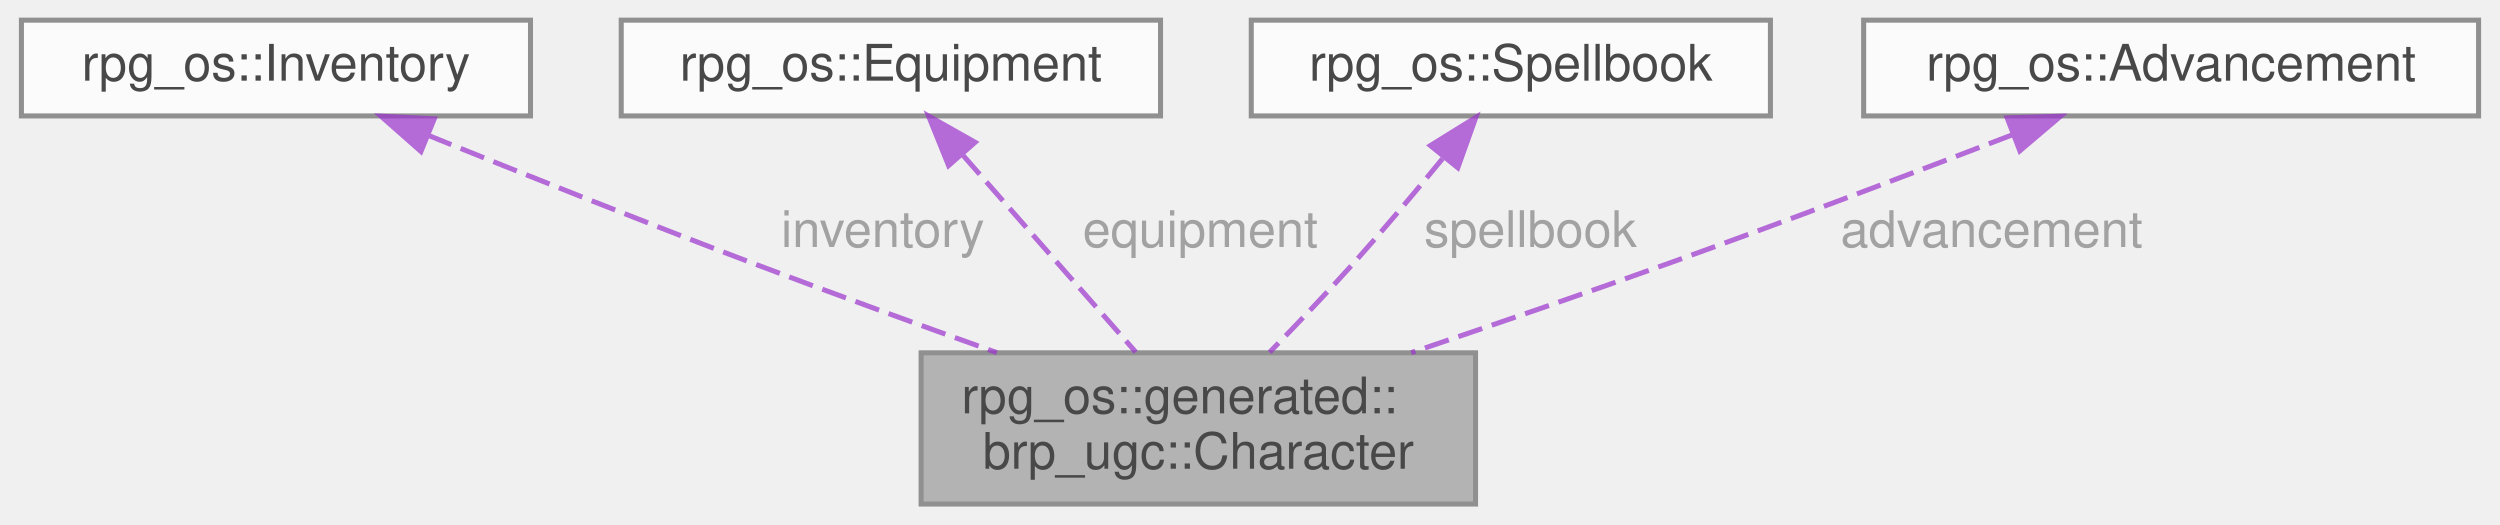
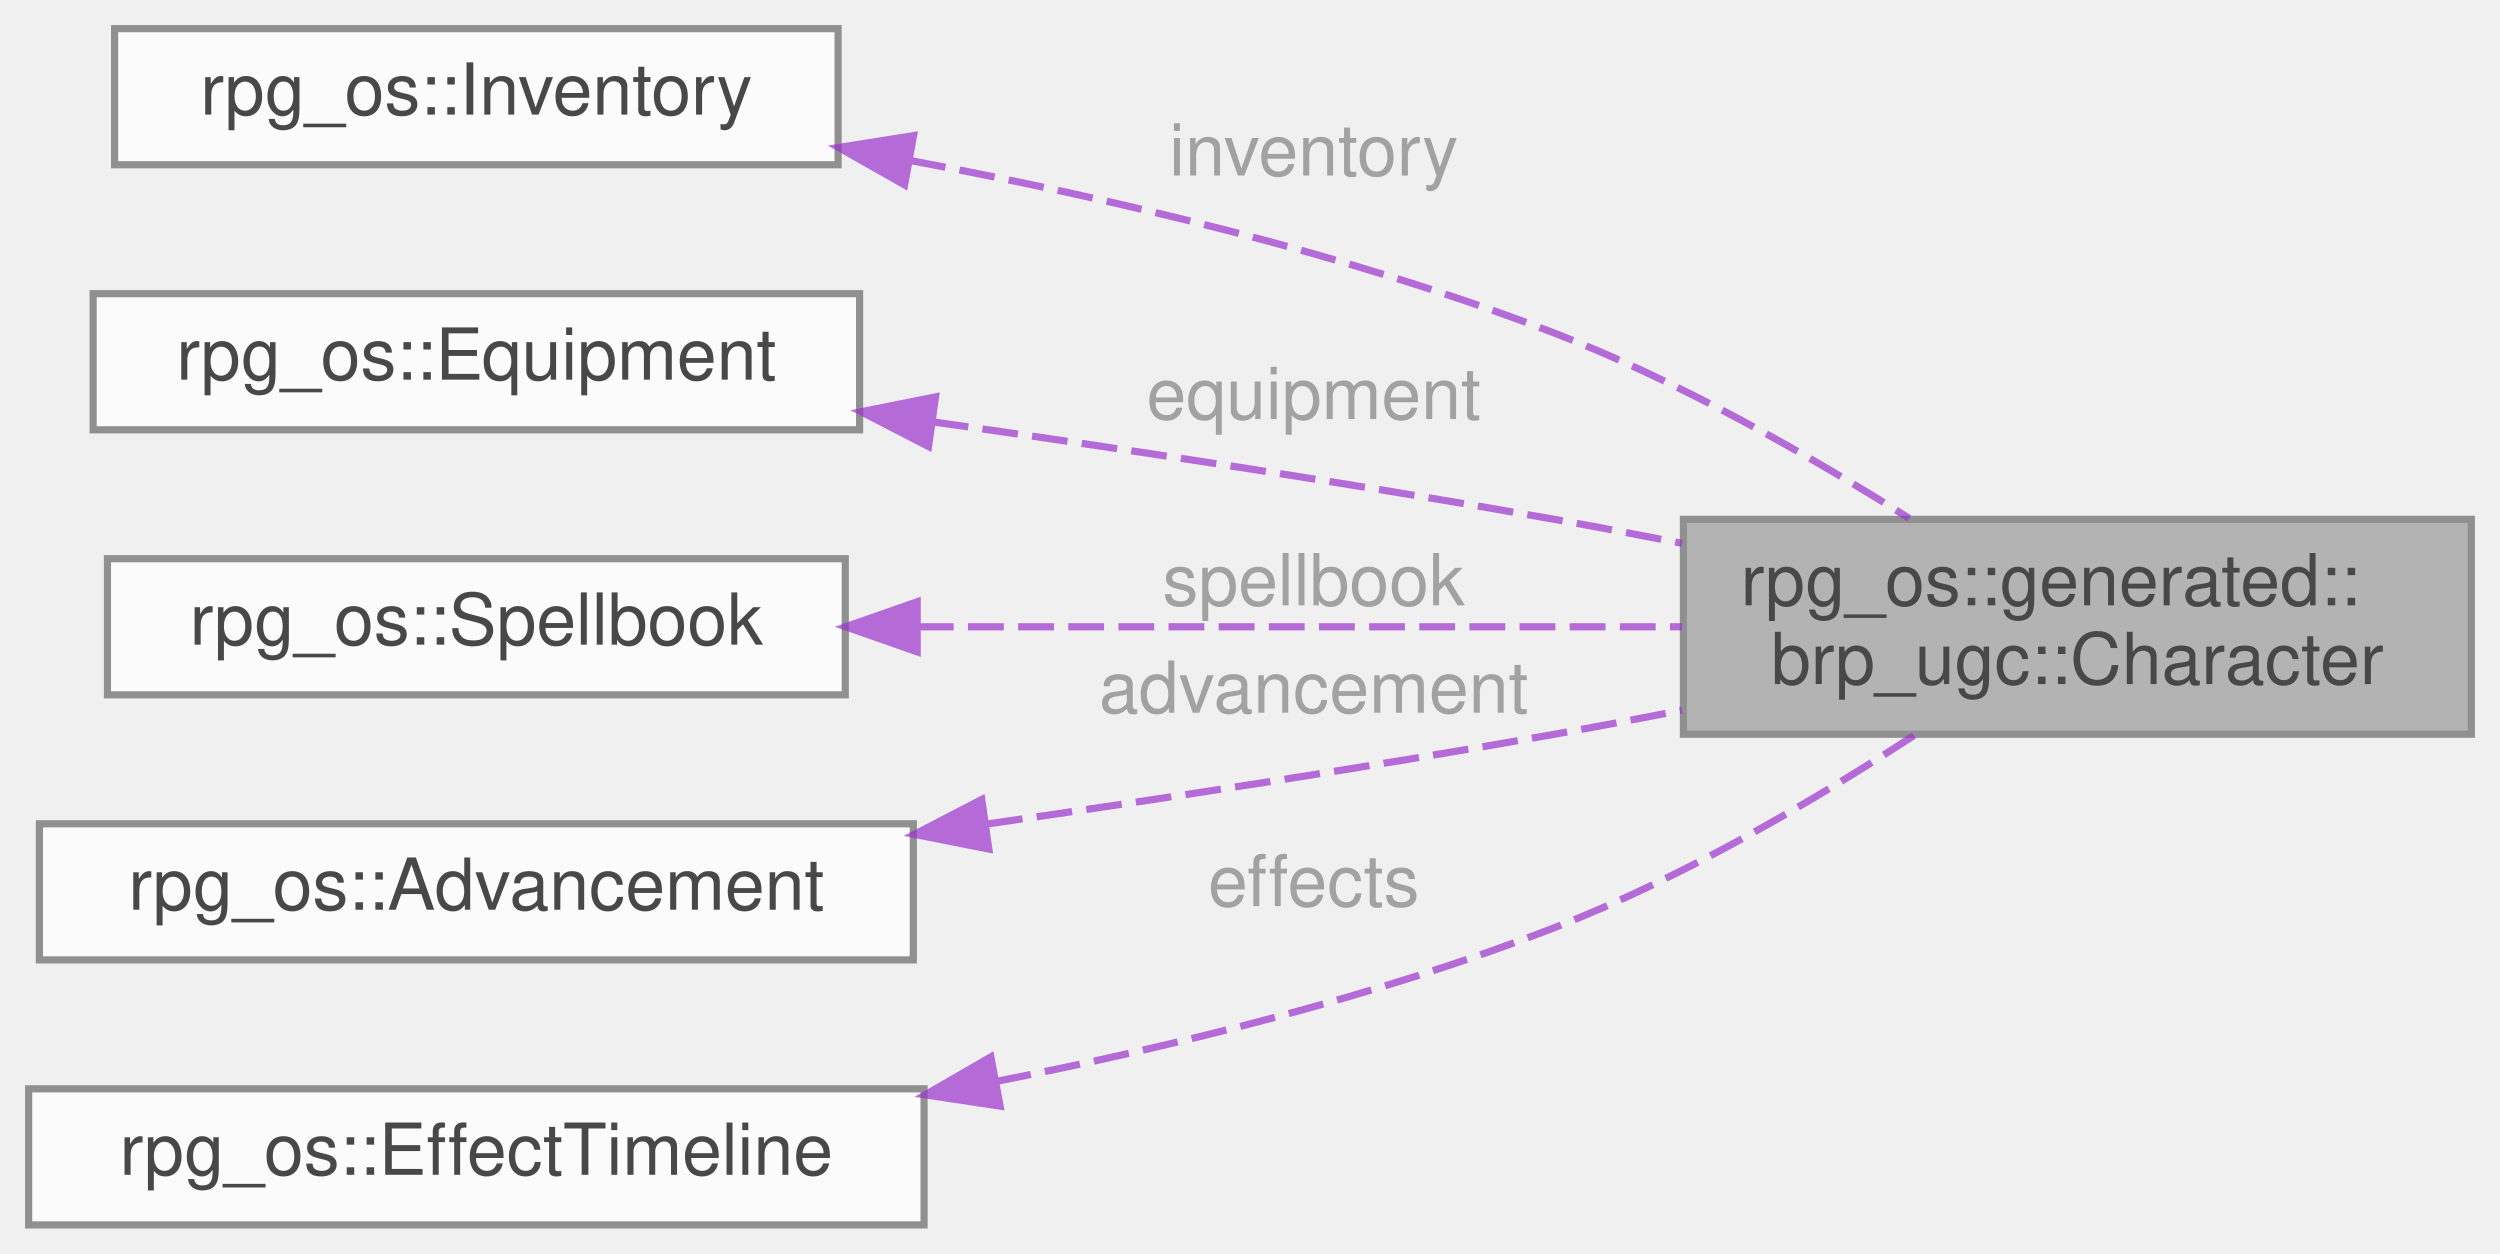
- <svg xmlns="http://www.w3.org/2000/svg" xmlns:xlink="http://www.w3.org/1999/xlink" width="496pt" height="104pt" viewBox="0.00 0.00 495.50 104.00">
+ <svg xmlns="http://www.w3.org/2000/svg" xmlns:xlink="http://www.w3.org/1999/xlink" width="349pt" height="175pt" viewBox="0.00 0.00 349.00 175.00">
  <svg id="main" version="1.1" xml:space="preserve">
    <style type="text/css">
.node, .edge {opacity: 0.7;}
.node.selected, .edge.selected {opacity: 1;}
.edge:hover path { stroke: red; }
.edge:hover polygon { stroke: red; fill: red; }
</style>
    <svg id="graph" class="graph">
-       <g id="graph0" class="graph" transform="scale(1 1) rotate(0) translate(4 100)">
+       <g id="graph0" class="graph" transform="scale(1 1) rotate(0) translate(4 171)">
        <g id="Node000001" class="node">
          <g id="a_Node000001">
            <a xlink:title=" ">
-               <polygon fill="#999999" stroke="#666666" points="288.5,-30 178.5,-30 178.5,0 288.5,0 288.5,-30" />
-               <text text-anchor="start" x="186.5" y="-18" font-family="Helvetica,sans-Serif" font-size="10.00">rpg_os::generated::</text>
-               <text text-anchor="middle" x="233.5" y="-7" font-family="Helvetica,sans-Serif" font-size="10.00">brp_ugc::Character</text>
+               <polygon fill="#999999" stroke="#666666" points="341,-98.5 231,-98.5 231,-68.5 341,-68.5 341,-98.5" />
+               <text text-anchor="start" x="239" y="-86.5" font-family="Helvetica,sans-Serif" font-size="10.00">rpg_os::generated::</text>
+               <text text-anchor="middle" x="286" y="-75.5" font-family="Helvetica,sans-Serif" font-size="10.00">brp_ugc::Character</text>
            </a>
          </g>
        </g>
        <g id="Node000002" class="node">
          <g id="a_Node000002">
            <a xlink:href="classrpg__os_1_1Inventory.html" target="_top" xlink:title="An inventory of owned item stacks, which may nest (containers).">
-               <polygon fill="white" stroke="#666666" points="101,-96 0,-96 0,-77 101,-77 101,-96" />
-               <text text-anchor="middle" x="50.5" y="-84" font-family="Helvetica,sans-Serif" font-size="10.00">rpg_os::Inventory</text>
+               <polygon fill="white" stroke="#666666" points="113,-167 12,-167 12,-148 113,-148 113,-167" />
+               <text text-anchor="middle" x="62.5" y="-155" font-family="Helvetica,sans-Serif" font-size="10.00">rpg_os::Inventory</text>
            </a>
          </g>
        </g>
        <g id="edge1_Node000001_Node000002" class="edge">
          <g id="a_edge1_Node000001_Node000002">
            <a xlink:title=" ">
-               <path fill="none" stroke="#9a32cd" stroke-dasharray="5,2" d="M80.65,-73.17C99.04,-65.72 123.05,-56.13 144.5,-48 160.47,-41.95 178.15,-35.53 193.52,-30.04" />
-               <polygon fill="#9a32cd" stroke="#9a32cd" points="79.27,-69.95 71.33,-76.95 81.91,-76.43 79.27,-69.95" />
+               <path fill="none" stroke="#9a32cd" stroke-dasharray="5,2" d="M123.07,-148.59C150.96,-143.36 184.28,-135.56 213,-124.5 230.45,-117.78 248.75,-107.31 262.53,-98.64" />
+               <polygon fill="#9a32cd" stroke="#9a32cd" points="122.28,-145.18 113.06,-150.41 123.53,-152.07 122.28,-145.18" />
            </a>
          </g>
-           <text text-anchor="middle" x="169.5" y="-51" font-family="Helvetica,sans-Serif" font-size="10.00" fill="grey"> inventory</text>
+           <text text-anchor="middle" x="178" y="-146.5" font-family="Helvetica,sans-Serif" font-size="10.00" fill="grey"> inventory</text>
        </g>
        <g id="Node000003" class="node">
          <g id="a_Node000003">
            <a xlink:href="classrpg__os_1_1Equipment.html" target="_top" xlink:title=" ">
-               <polygon fill="white" stroke="#666666" points="226,-96 119,-96 119,-77 226,-77 226,-96" />
-               <text text-anchor="middle" x="172.5" y="-84" font-family="Helvetica,sans-Serif" font-size="10.00">rpg_os::Equipment</text>
+               <polygon fill="white" stroke="#666666" points="116,-130 9,-130 9,-111 116,-111 116,-130" />
+               <text text-anchor="middle" x="62.5" y="-118" font-family="Helvetica,sans-Serif" font-size="10.00">rpg_os::Equipment</text>
            </a>
          </g>
        </g>
        <g id="edge2_Node000001_Node000003" class="edge">
          <g id="a_edge2_Node000001_Node000003">
            <a xlink:title=" ">
-               <path fill="none" stroke="#9a32cd" stroke-dasharray="5,2" d="M186.82,-69.18C197.23,-57.33 211.16,-41.45 221.09,-30.14" />
-               <polygon fill="#9a32cd" stroke="#9a32cd" points="183.95,-67.15 179.98,-76.98 189.21,-71.77 183.95,-67.15" />
+               <path fill="none" stroke="#9a32cd" stroke-dasharray="5,2" d="M126.22,-112.11C153.02,-108.31 184.6,-103.54 213,-98.5 218.78,-97.47 224.81,-96.33 230.81,-95.15" />
+               <polygon fill="#9a32cd" stroke="#9a32cd" points="125.62,-108.66 116.21,-113.52 126.6,-115.6 125.62,-108.66" />
            </a>
          </g>
-           <text text-anchor="middle" x="232.5" y="-51" font-family="Helvetica,sans-Serif" font-size="10.00" fill="grey"> equipment</text>
+           <text text-anchor="middle" x="178" y="-112.5" font-family="Helvetica,sans-Serif" font-size="10.00" fill="grey"> equipment</text>
        </g>
        <g id="Node000004" class="node">
          <g id="a_Node000004">
            <a xlink:href="classrpg__os_1_1Spellbook.html" target="_top" xlink:title=" ">
-               <polygon fill="white" stroke="#666666" points="347,-96 244,-96 244,-77 347,-77 347,-96" />
-               <text text-anchor="middle" x="295.5" y="-84" font-family="Helvetica,sans-Serif" font-size="10.00">rpg_os::Spellbook</text>
+               <polygon fill="white" stroke="#666666" points="114,-93 11,-93 11,-74 114,-74 114,-93" />
+               <text text-anchor="middle" x="62.5" y="-81" font-family="Helvetica,sans-Serif" font-size="10.00">rpg_os::Spellbook</text>
            </a>
          </g>
        </g>
        <g id="edge3_Node000001_Node000004" class="edge">
          <g id="a_edge3_Node000001_Node000004">
            <a xlink:title=" ">
-               <path fill="none" stroke="#9a32cd" stroke-dasharray="5,2" d="M281.97,-68.55C276.63,-62.03 270.39,-54.58 264.5,-48 259.13,-42.01 253.01,-35.6 247.63,-30.11" />
-               <polygon fill="#9a32cd" stroke="#9a32cd" points="279.54,-71.12 288.55,-76.7 284.98,-66.72 279.54,-71.12" />
+               <path fill="none" stroke="#9a32cd" stroke-dasharray="5,2" d="M124.13,-83.5C157.48,-83.5 198.53,-83.5 230.81,-83.5" />
+               <polygon fill="#9a32cd" stroke="#9a32cd" points="124.04,-80 114.04,-83.5 124.04,-87 124.04,-80" />
            </a>
          </g>
-           <text text-anchor="middle" x="298" y="-51" font-family="Helvetica,sans-Serif" font-size="10.00" fill="grey"> spellbook</text>
+           <text text-anchor="middle" x="178" y="-86.5" font-family="Helvetica,sans-Serif" font-size="10.00" fill="grey"> spellbook</text>
        </g>
        <g id="Node000005" class="node">
          <g id="a_Node000005">
            <a xlink:href="classrpg__os_1_1Advancement.html" target="_top" xlink:title=" ">
-               <polygon fill="white" stroke="#666666" points="487.5,-96 365.5,-96 365.5,-77 487.5,-77 487.5,-96" />
-               <text text-anchor="middle" x="426.5" y="-84" font-family="Helvetica,sans-Serif" font-size="10.00">rpg_os::Advancement</text>
+               <polygon fill="white" stroke="#666666" points="123.5,-56 1.5,-56 1.5,-37 123.5,-37 123.5,-56" />
+               <text text-anchor="middle" x="62.5" y="-44" font-family="Helvetica,sans-Serif" font-size="10.00">rpg_os::Advancement</text>
            </a>
          </g>
        </g>
        <g id="edge4_Node000001_Node000005" class="edge">
          <g id="a_edge4_Node000001_Node000005">
            <a xlink:title=" ">
-               <path fill="none" stroke="#9a32cd" stroke-dasharray="5,2" d="M395.01,-73.26C375.6,-65.79 350.18,-56.15 327.5,-48 310.63,-41.93 291.95,-35.52 275.72,-30.03" />
-               <polygon fill="#9a32cd" stroke="#9a32cd" points="393.97,-76.61 404.56,-76.94 396.49,-70.08 393.97,-76.61" />
+               <path fill="none" stroke="#9a32cd" stroke-dasharray="5,2" d="M133.79,-55.97C158.85,-59.57 187.23,-63.92 213,-68.5 218.78,-69.53 224.81,-70.67 230.81,-71.85" />
+               <polygon fill="#9a32cd" stroke="#9a32cd" points="134.04,-52.47 123.65,-54.52 133.05,-59.4 134.04,-52.47" />
            </a>
          </g>
-           <text text-anchor="middle" x="389.5" y="-51" font-family="Helvetica,sans-Serif" font-size="10.00" fill="grey"> advancement</text>
+           <text text-anchor="middle" x="178" y="-71.5" font-family="Helvetica,sans-Serif" font-size="10.00" fill="grey"> advancement</text>
+         </g>
+         <g id="Node000006" class="node">
+           <g id="a_Node000006">
+             <a xlink:href="classrpg__os_1_1EffectTimeline.html" target="_top" xlink:title=" ">
+               <polygon fill="white" stroke="#666666" points="125,-19 0,-19 0,0 125,0 125,-19" />
+               <text text-anchor="middle" x="62.5" y="-7" font-family="Helvetica,sans-Serif" font-size="10.00">rpg_os::EffectTimeline</text>
+             </a>
+           </g>
+         </g>
+         <g id="edge5_Node000001_Node000006" class="edge">
+           <g id="a_edge5_Node000001_Node000006">
+             <a xlink:title=" ">
+               <path fill="none" stroke="#9a32cd" stroke-dasharray="5,2" d="M135,-20.02C160.16,-24.97 188.31,-31.94 213,-41.5 230.81,-48.4 249.4,-59.35 263.22,-68.34" />
+               <polygon fill="#9a32cd" stroke="#9a32cd" points="135.62,-16.58 125.15,-18.16 134.32,-23.46 135.62,-16.58" />
+             </a>
+           </g>
+           <text text-anchor="middle" x="178" y="-44.5" font-family="Helvetica,sans-Serif" font-size="10.00" fill="grey"> effects</text>
        </g>
      </g>
    </svg>
  </svg>
  <style type="text/css">

[data-mouse-over-selected='false'] { opacity: 0.7; }
[data-mouse-over-selected='true']  { opacity: 1.0; }

</style>
</svg>
